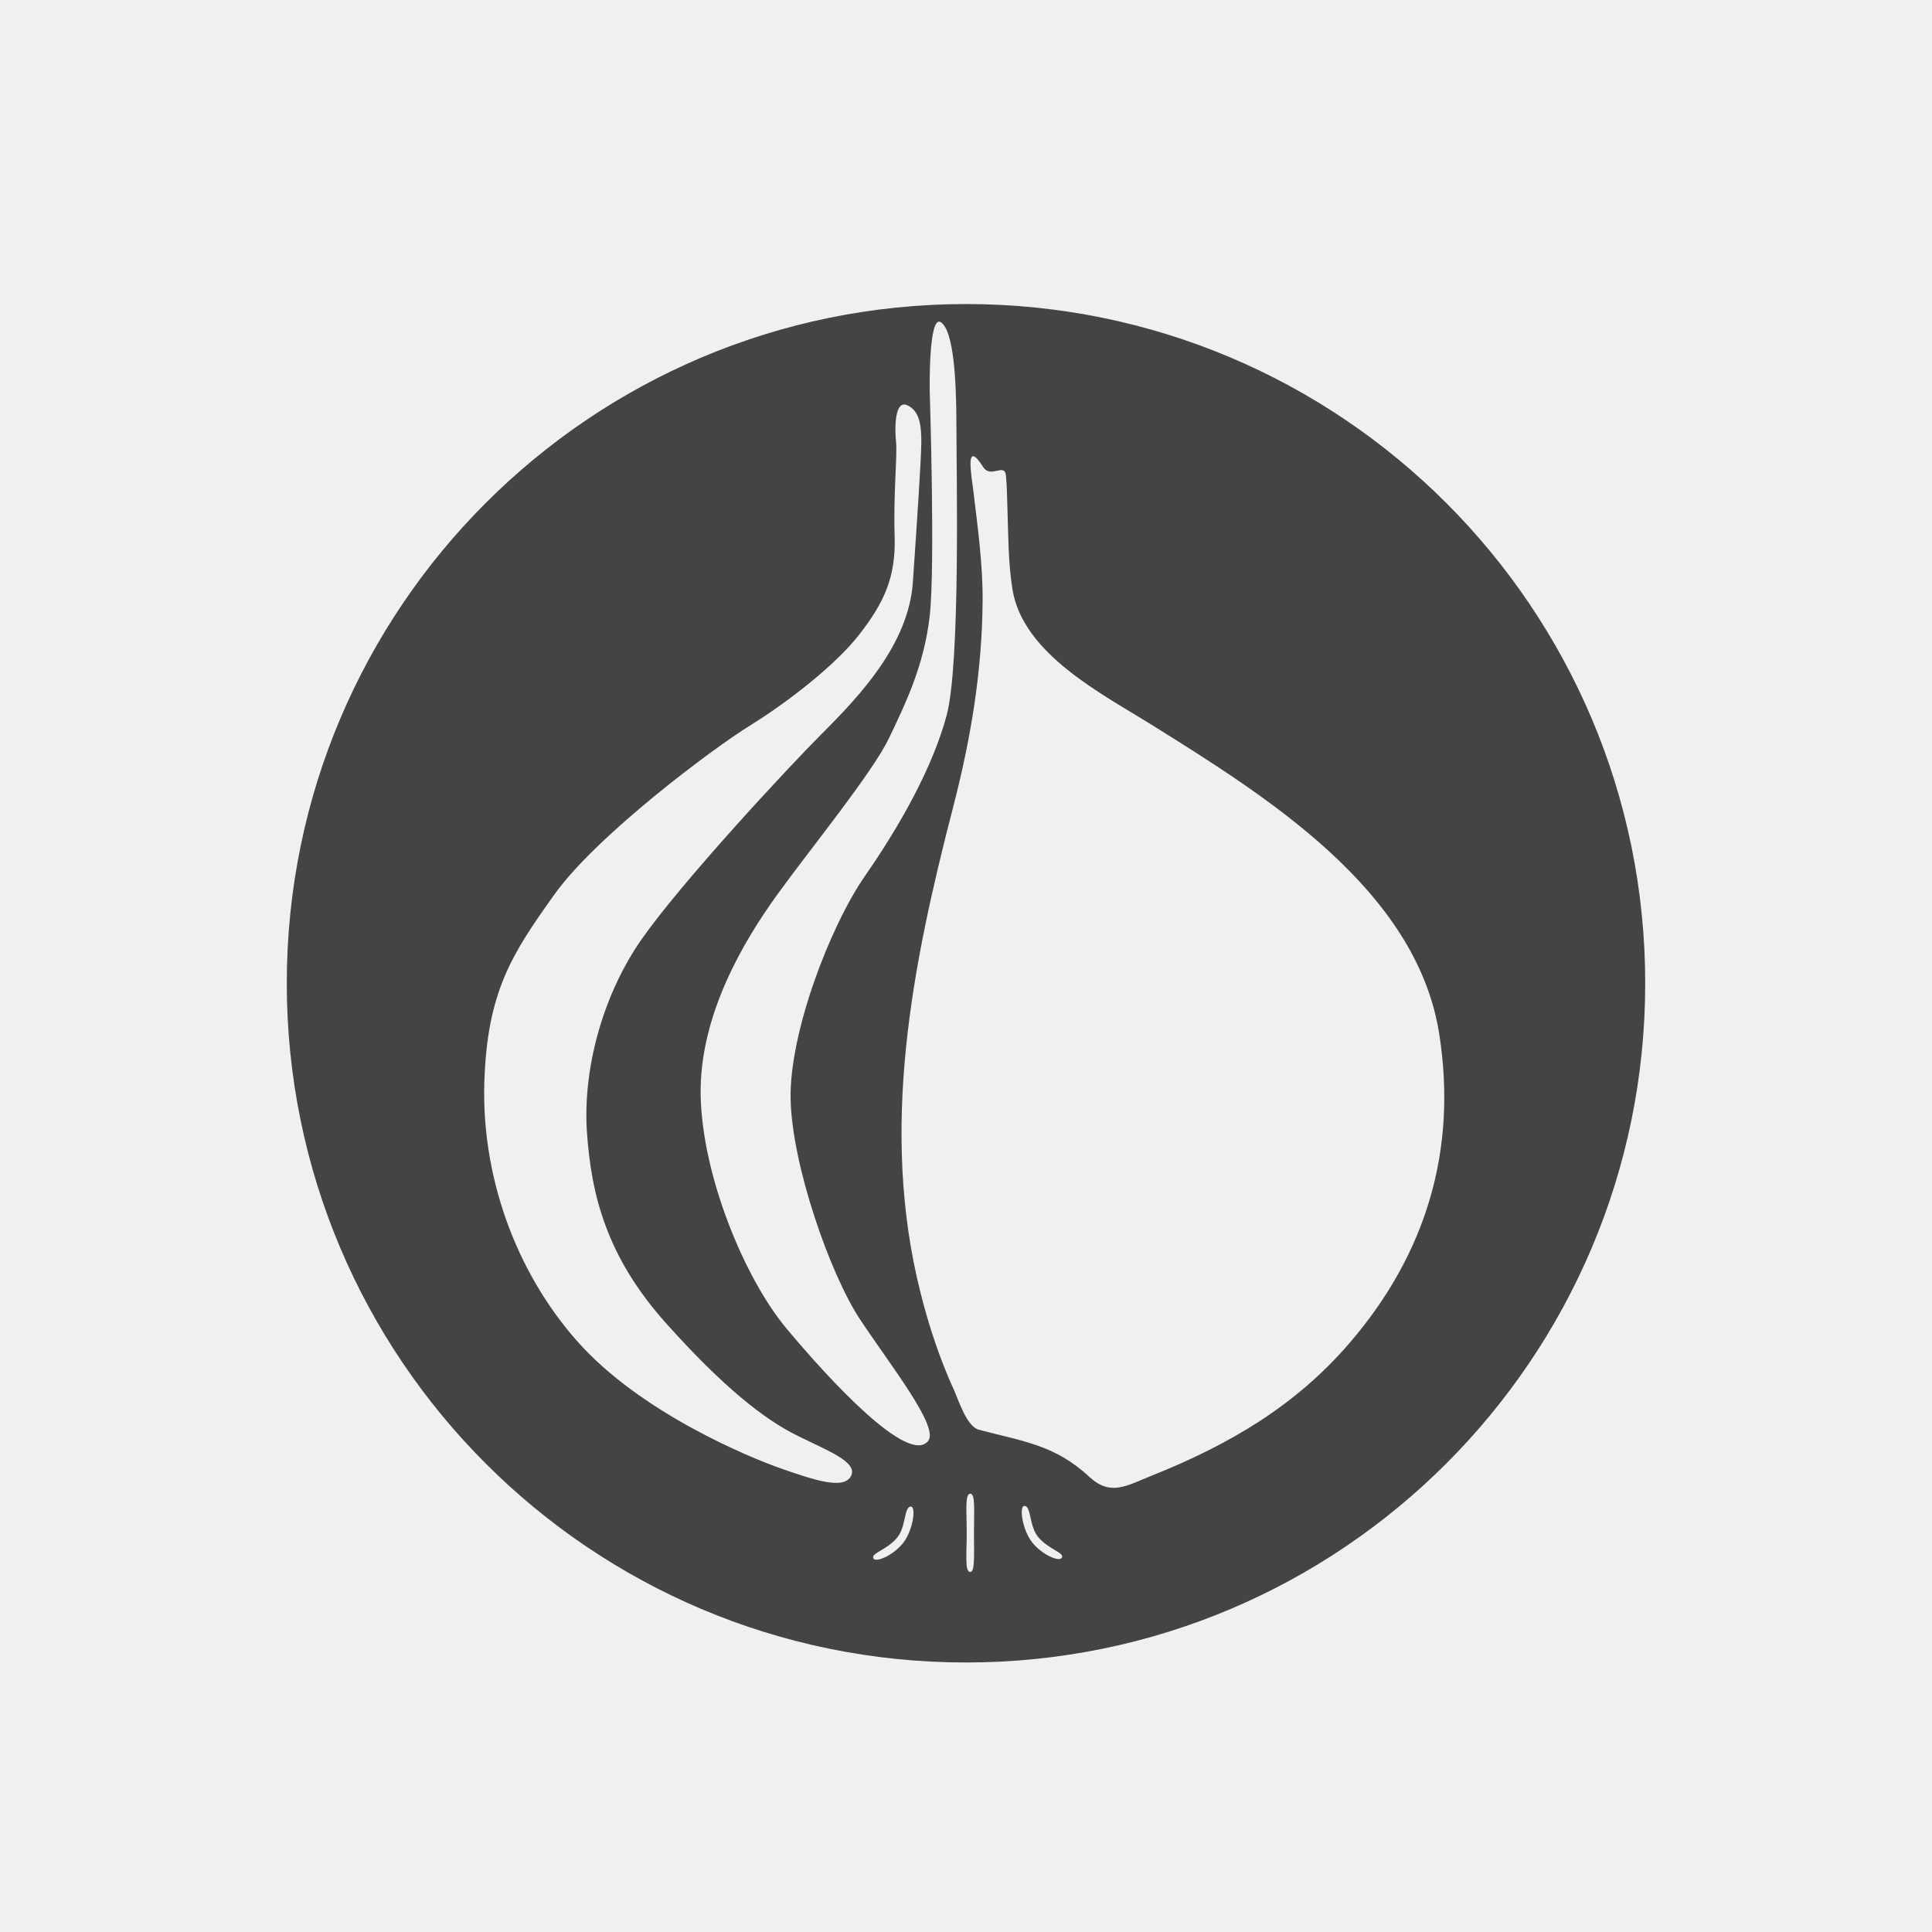
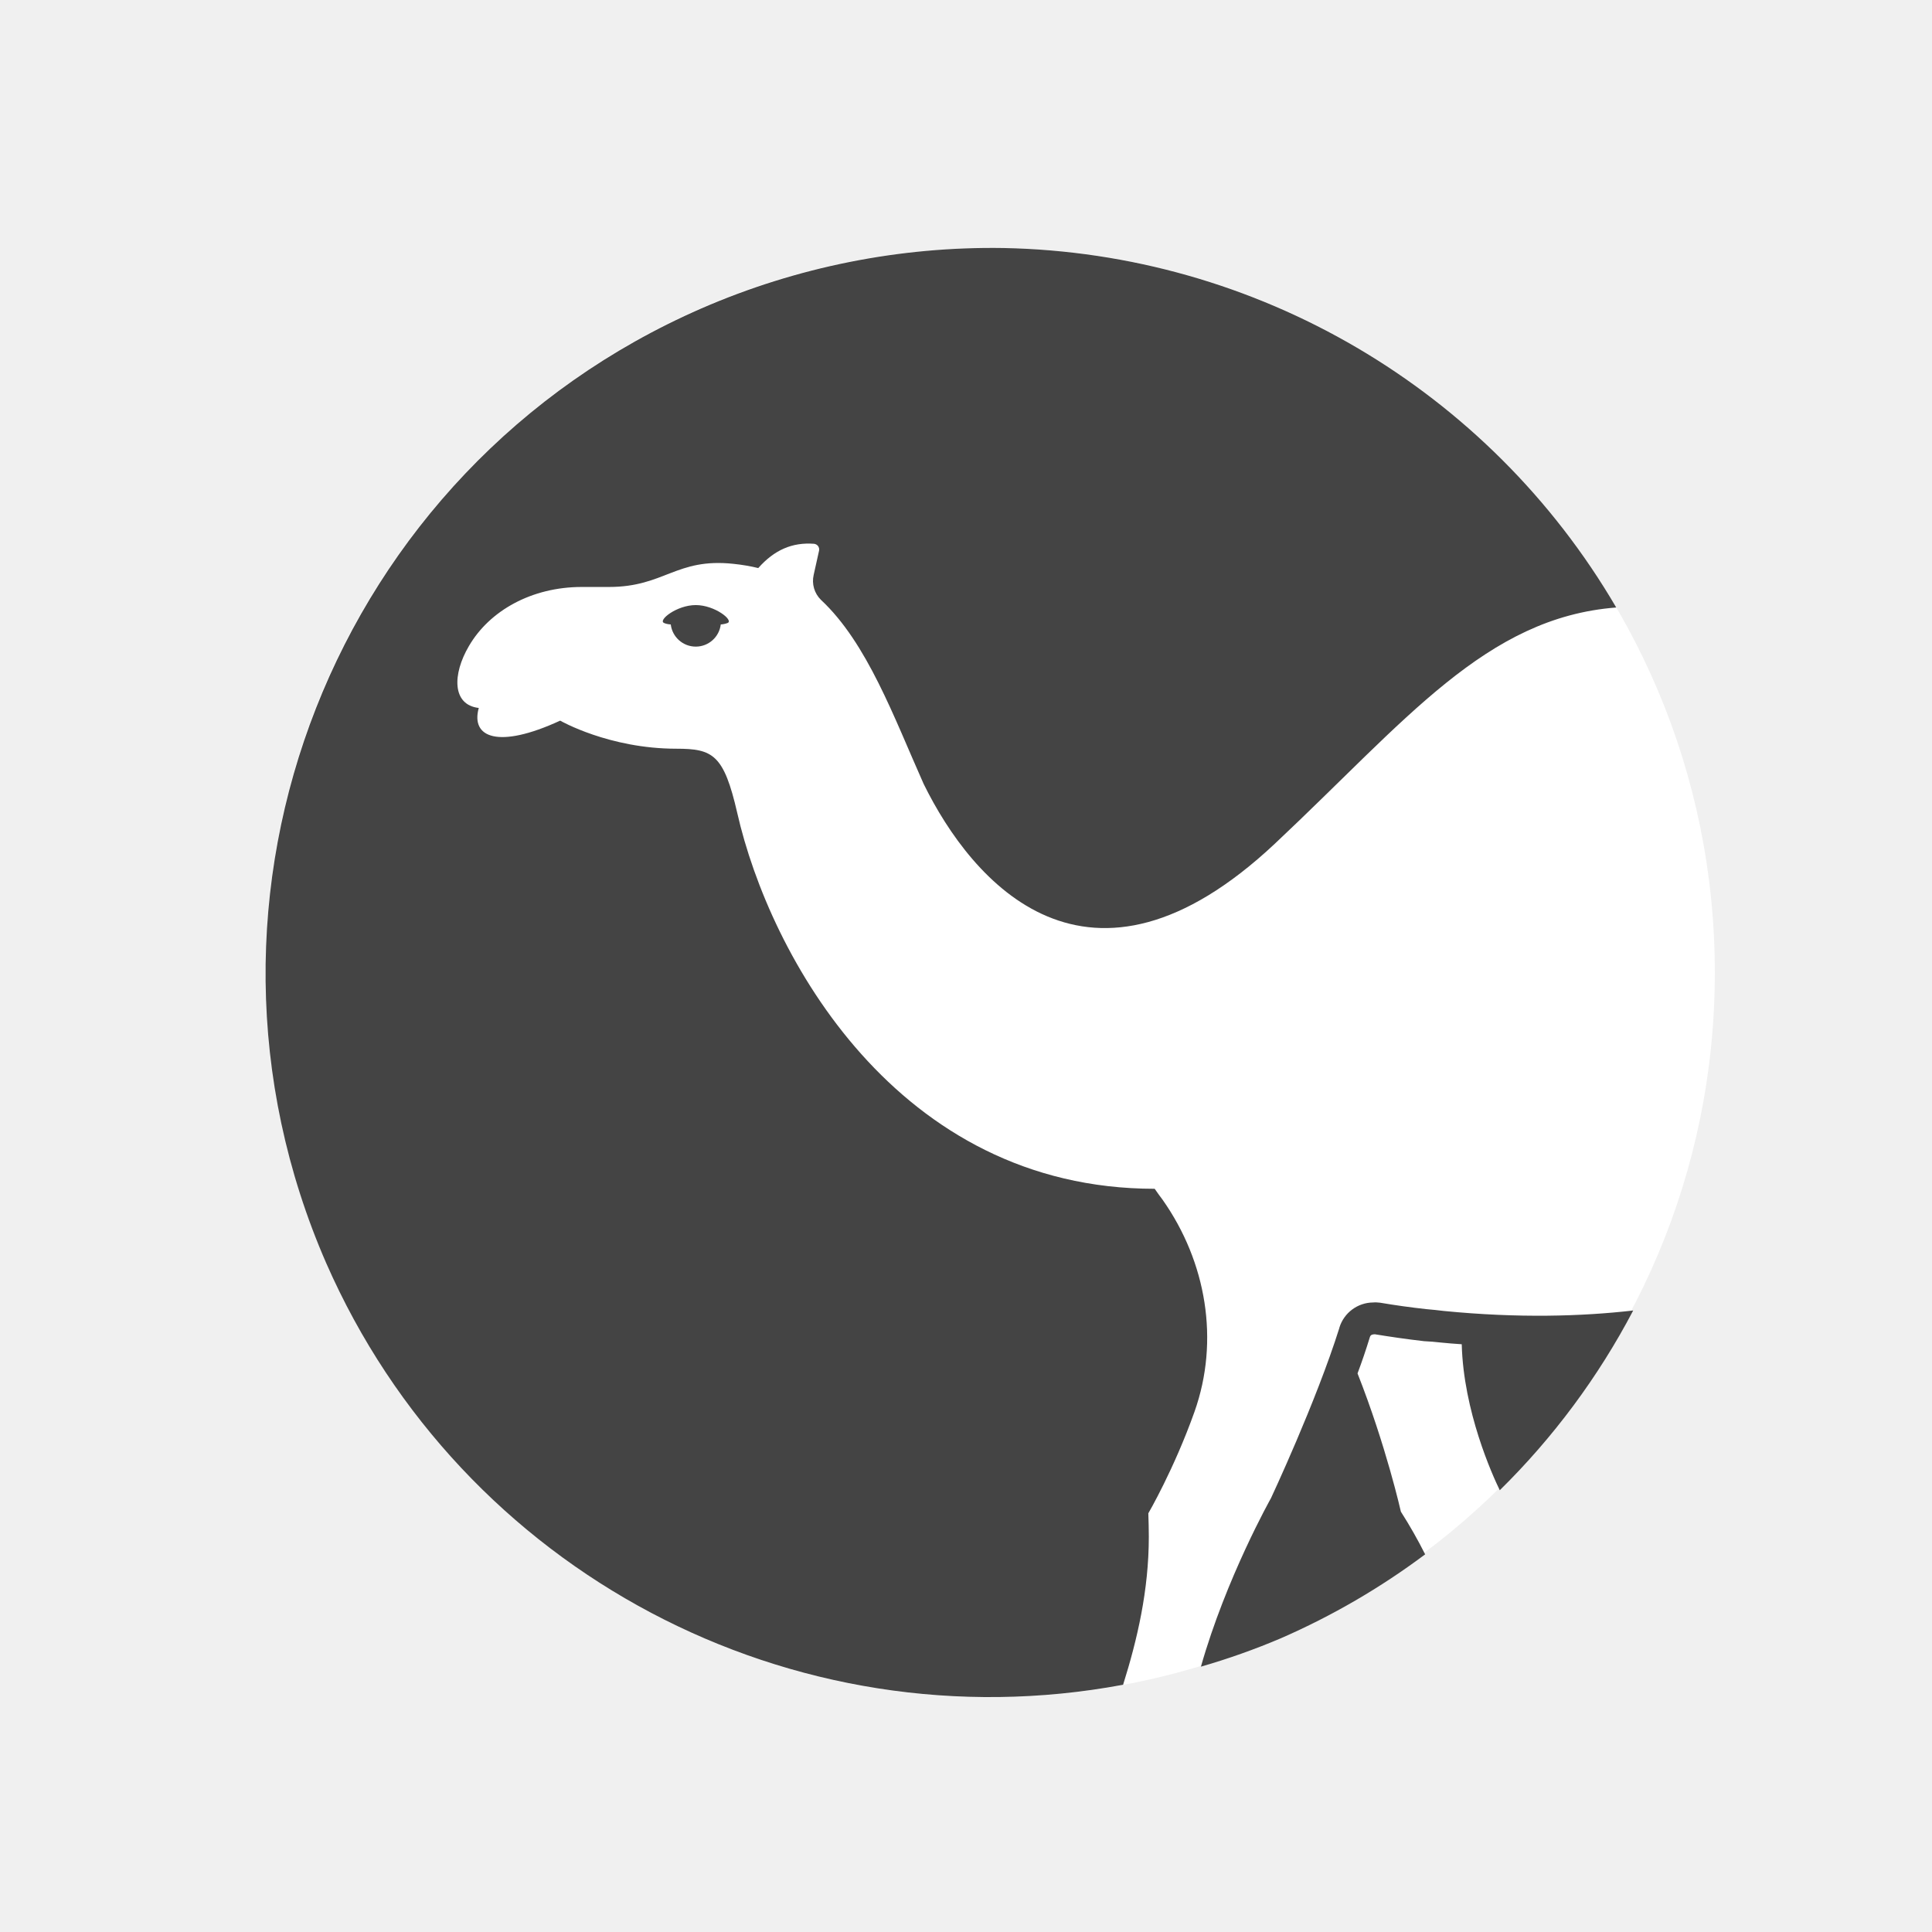
- <svg xmlns="http://www.w3.org/2000/svg" version="1.1" width="32" height="32" viewBox="0 0 32 32">
-   <path fill="#444444" d="M16 5.036c-6.213 0-11.25 5.037-11.25 11.25s5.037 11.25 11.25 11.25c6.213 0 11.25-5.037 11.25-11.25s-5.037-11.25-11.25-11.25zM14.096 24.446c-0.116 0.233-0.605 0.070-1.14-0.116s-2.351-0.931-3.398-2.118c-1.047-1.187-1.582-2.77-1.536-4.282s0.465-2.141 1.164-3.119c0.698-0.977 2.63-2.42 3.235-2.793s1.42-1.001 1.815-1.513c0.396-0.512 0.605-0.931 0.582-1.629s0.047-1.327 0.023-1.559c-0.023-0.233-0.023-0.698 0.186-0.605s0.233 0.349 0.233 0.605-0.070 1.303-0.14 2.327c-0.070 1.024-0.884 1.885-1.489 2.49s-2.351 2.49-3.002 3.421c-0.652 0.931-0.976 2.157-0.908 3.188 0.070 1.047 0.326 2.071 1.303 3.165s1.652 1.606 2.164 1.862c0.512 0.256 1.024 0.442 0.908 0.675zM14.953 25.564c-0.167 0.203-0.454 0.326-0.489 0.244s0.207-0.129 0.385-0.327c0.163-0.182 0.12-0.522 0.236-0.527 0.095-0.004 0.035 0.406-0.132 0.61zM15.376 23.864c-0.326 0.419-1.652-1.024-2.351-1.862s-1.396-2.537-1.42-3.863c-0.023-1.327 0.721-2.56 1.257-3.305s1.583-2.025 1.862-2.607 0.582-1.21 0.675-2.025c0.093-0.815 0-3.724 0-3.724s-0.023-1.28 0.186-1.14c0.21 0.14 0.256 0.954 0.256 1.699s0.070 3.956-0.163 4.817c-0.233 0.861-0.768 1.815-1.35 2.653s-1.257 2.607-1.233 3.7c0.023 1.094 0.652 2.886 1.14 3.631 0.491 0.747 1.323 1.789 1.14 2.025zM16.072 26.037c-0.096 0-0.060-0.29-0.060-0.648s-0.033-0.649 0.060-0.649c0.085 0 0.060 0.29 0.060 0.649s0.018 0.648-0.060 0.648zM17.59 25.797c-0.035 0.082-0.322-0.040-0.489-0.244s-0.227-0.613-0.132-0.61c0.116 0.005 0.073 0.345 0.236 0.527 0.178 0.198 0.42 0.245 0.385 0.327zM22.354 22.243c-0.901 1.048-2.002 1.688-3.274 2.197-0.42 0.168-0.686 0.349-1.041 0.018-0.572-0.532-1.113-0.587-1.828-0.778-0.199-0.053-0.337-0.495-0.409-0.654-0.239-0.524-0.421-1.075-0.56-1.633-0.674-2.694-0.137-5.392 0.545-8.025 0.291-1.124 0.479-2.241 0.488-3.408 0.005-0.611-0.080-1.214-0.152-1.819-0.031-0.257-0.151-0.894 0.162-0.405 0.126 0.197 0.357-0.082 0.377 0.145 0.016 0.175 0.018 0.352 0.024 0.528 0.015 0.448 0.012 0.906 0.083 1.35 0.171 1.074 1.495 1.739 2.311 2.249 1.869 1.168 4.378 2.718 4.757 5.11 0.305 1.929-0.217 3.653-1.483 5.125z" />
+ <svg xmlns="http://www.w3.org/2000/svg" width="32" height="32">
+   <path fill="#fff" d="M28.403 16.108c0 6.63-5.371 12-12 12-6.63 0-12-5.37-12-12 0-6.629 5.37-12 12-12 6.629 0 12 5.371 12 12m0 0" />
+   <path fill="#444" d="M16.625 4.108a12.06 12.06 0 0 0-5.007 1c-6.083 2.653-8.868 9.73-6.215 15.813a12.01 12.01 0 0 0 13.199 6.984c.234-.746.426-1.562.426-2.453 0-.129-.004-.254-.008-.387 0 0 .426-.73.765-1.683.418-1.18.196-2.48-.527-3.508q-.063-.083-.133-.184c-4.27 0-6.379-3.87-6.914-6.226-.222-.965-.402-1.063-1.008-1.063-1.117 0-1.925-.465-1.925-.465-1.024.473-1.485.282-1.348-.21-.445-.051-.437-.56-.164-1.024.34-.586 1.039-.98 1.871-.98h.45c.921 0 1.109-.485 2.062-.383.144.015.285.039.41.07.266-.3.562-.43.926-.402.054.008.09.054.082.11l-.09.405a.44.44 0 0 0 .121.414c.766.715 1.207 1.942 1.7 3.047.8 1.63 2.726 3.895 5.82.989 2.175-2.043 3.492-3.743 5.652-3.91a12.02 12.02 0 0 0-10.145-5.954m-5.101 5.914c-.317 0-.633.254-.524.297q.038.018.11.024a.417.417 0 0 0 .828 0 .4.4 0 0 0 .113-.024c.106-.043-.21-.297-.527-.297m11.222 11.551a.59.59 0 0 0-.562.418v.004c-.387 1.23-1.133 2.82-1.133 2.82s-.742 1.317-1.16 2.79q.677-.195 1.324-.47a12 12 0 0 0 2.39-1.39 8 8 0 0 0-.402-.707s-.246-1.094-.718-2.29a10 10 0 0 0 .203-.597l.004-.011c.011-.032.043-.04.078-.04h.004c.246.04.508.079.812.114q.135.006.282.023.168.017.343.028c.028 1.109.508 2.168.63 2.418a12 12 0 0 0 2.21-2.977c-.855.098-1.902.129-3.133.008a8 8 0 0 0-.297-.031 13 13 0 0 1-.761-.106c-.04-.004-.075-.008-.114-.004" />
</svg>
